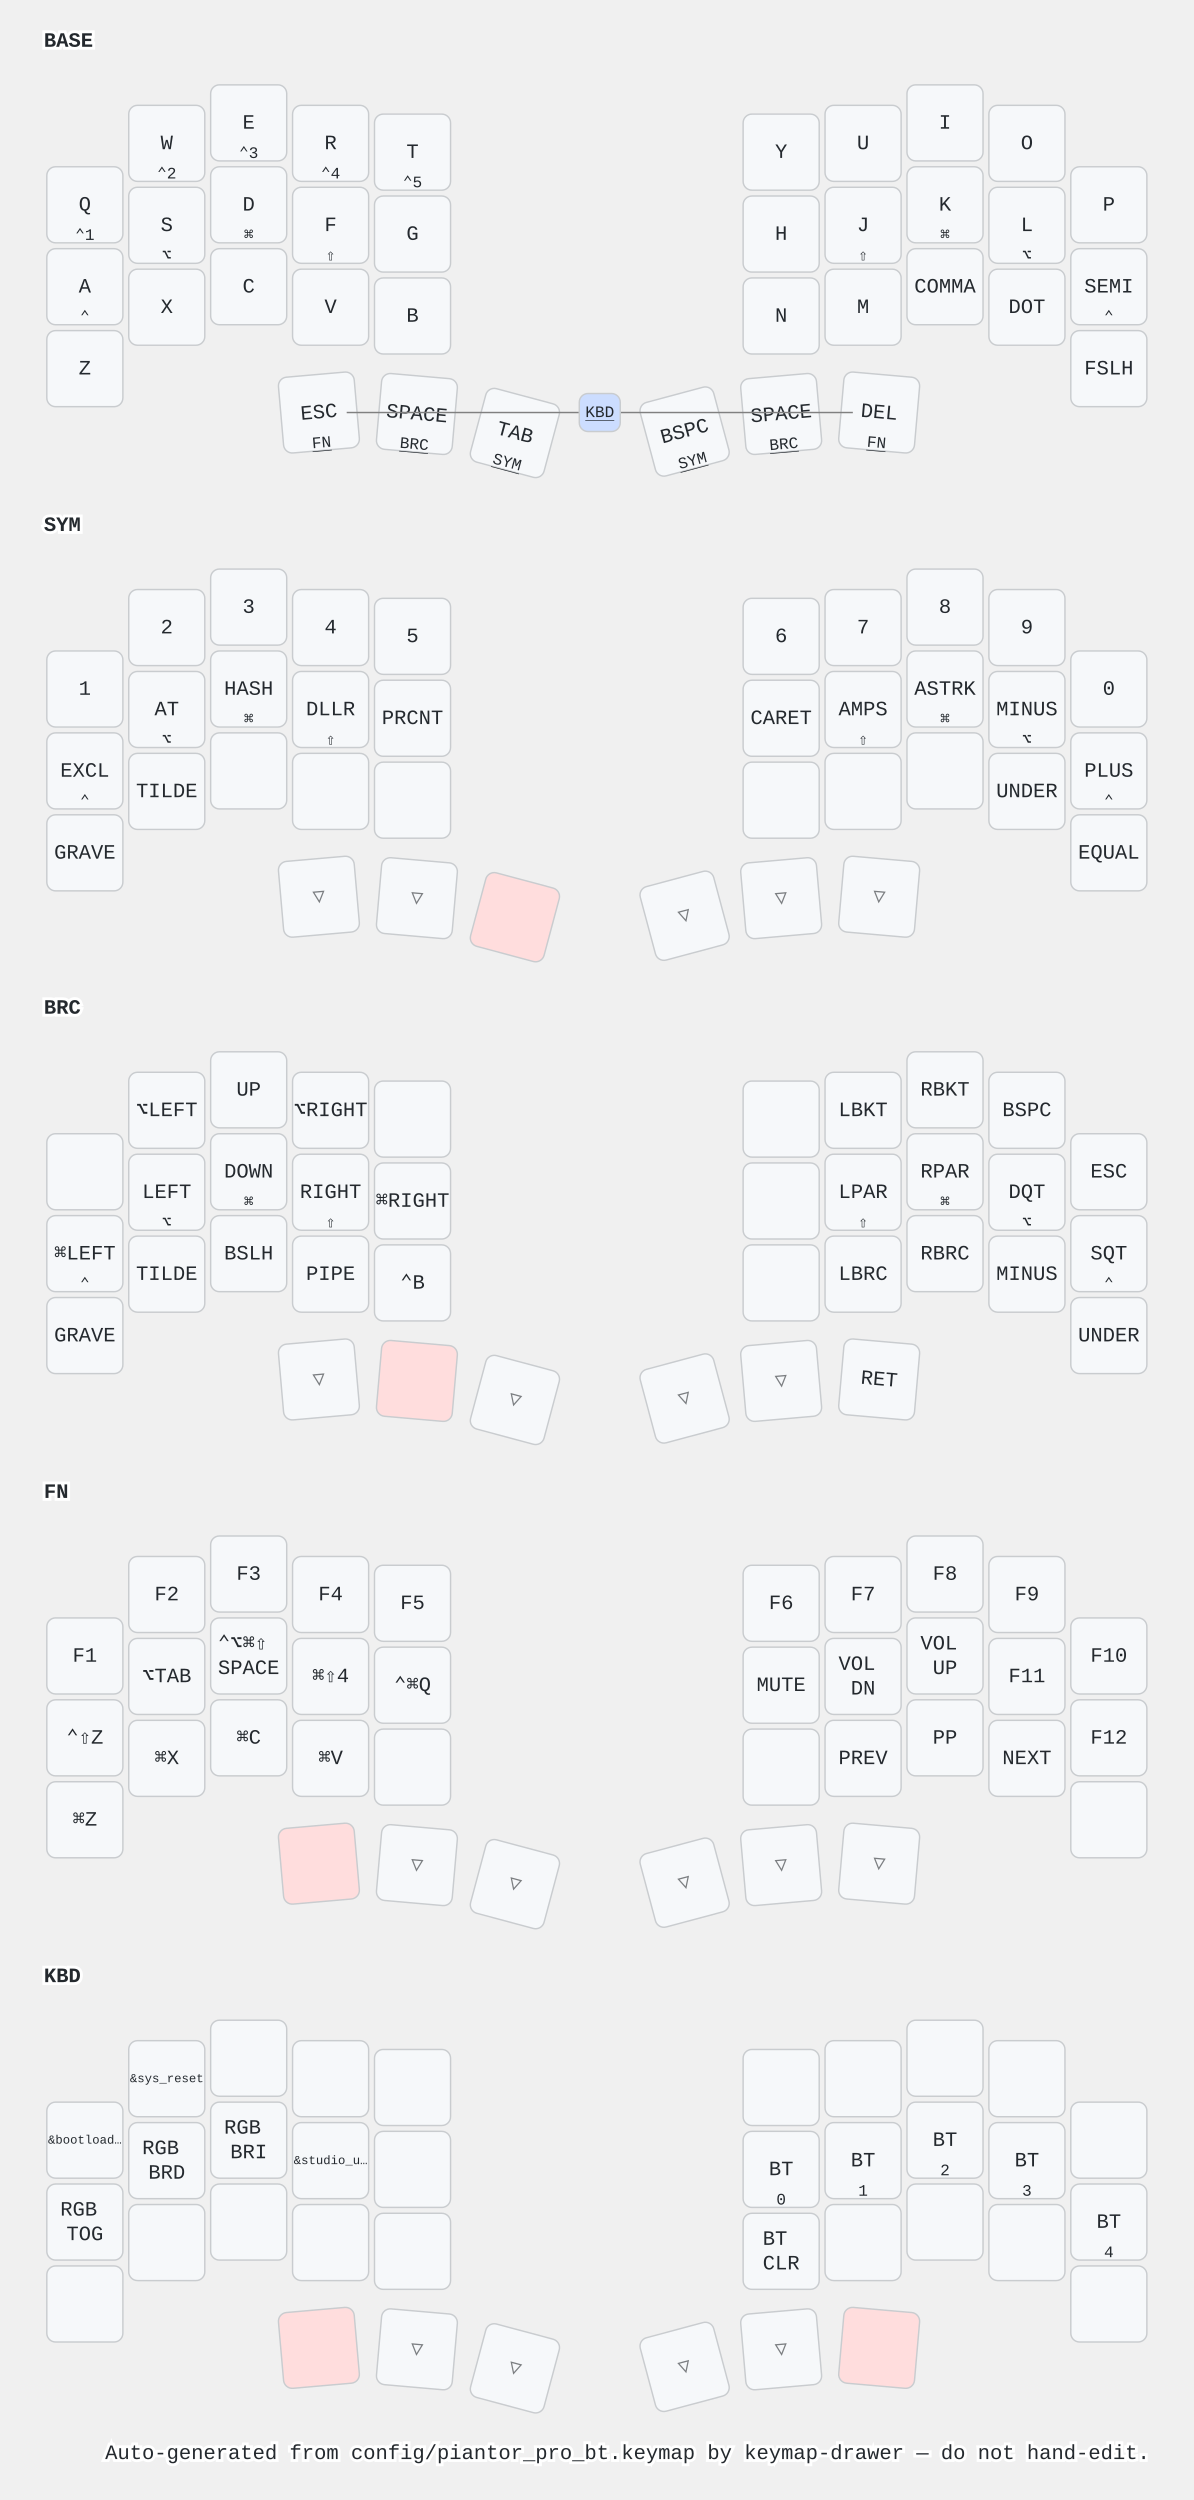
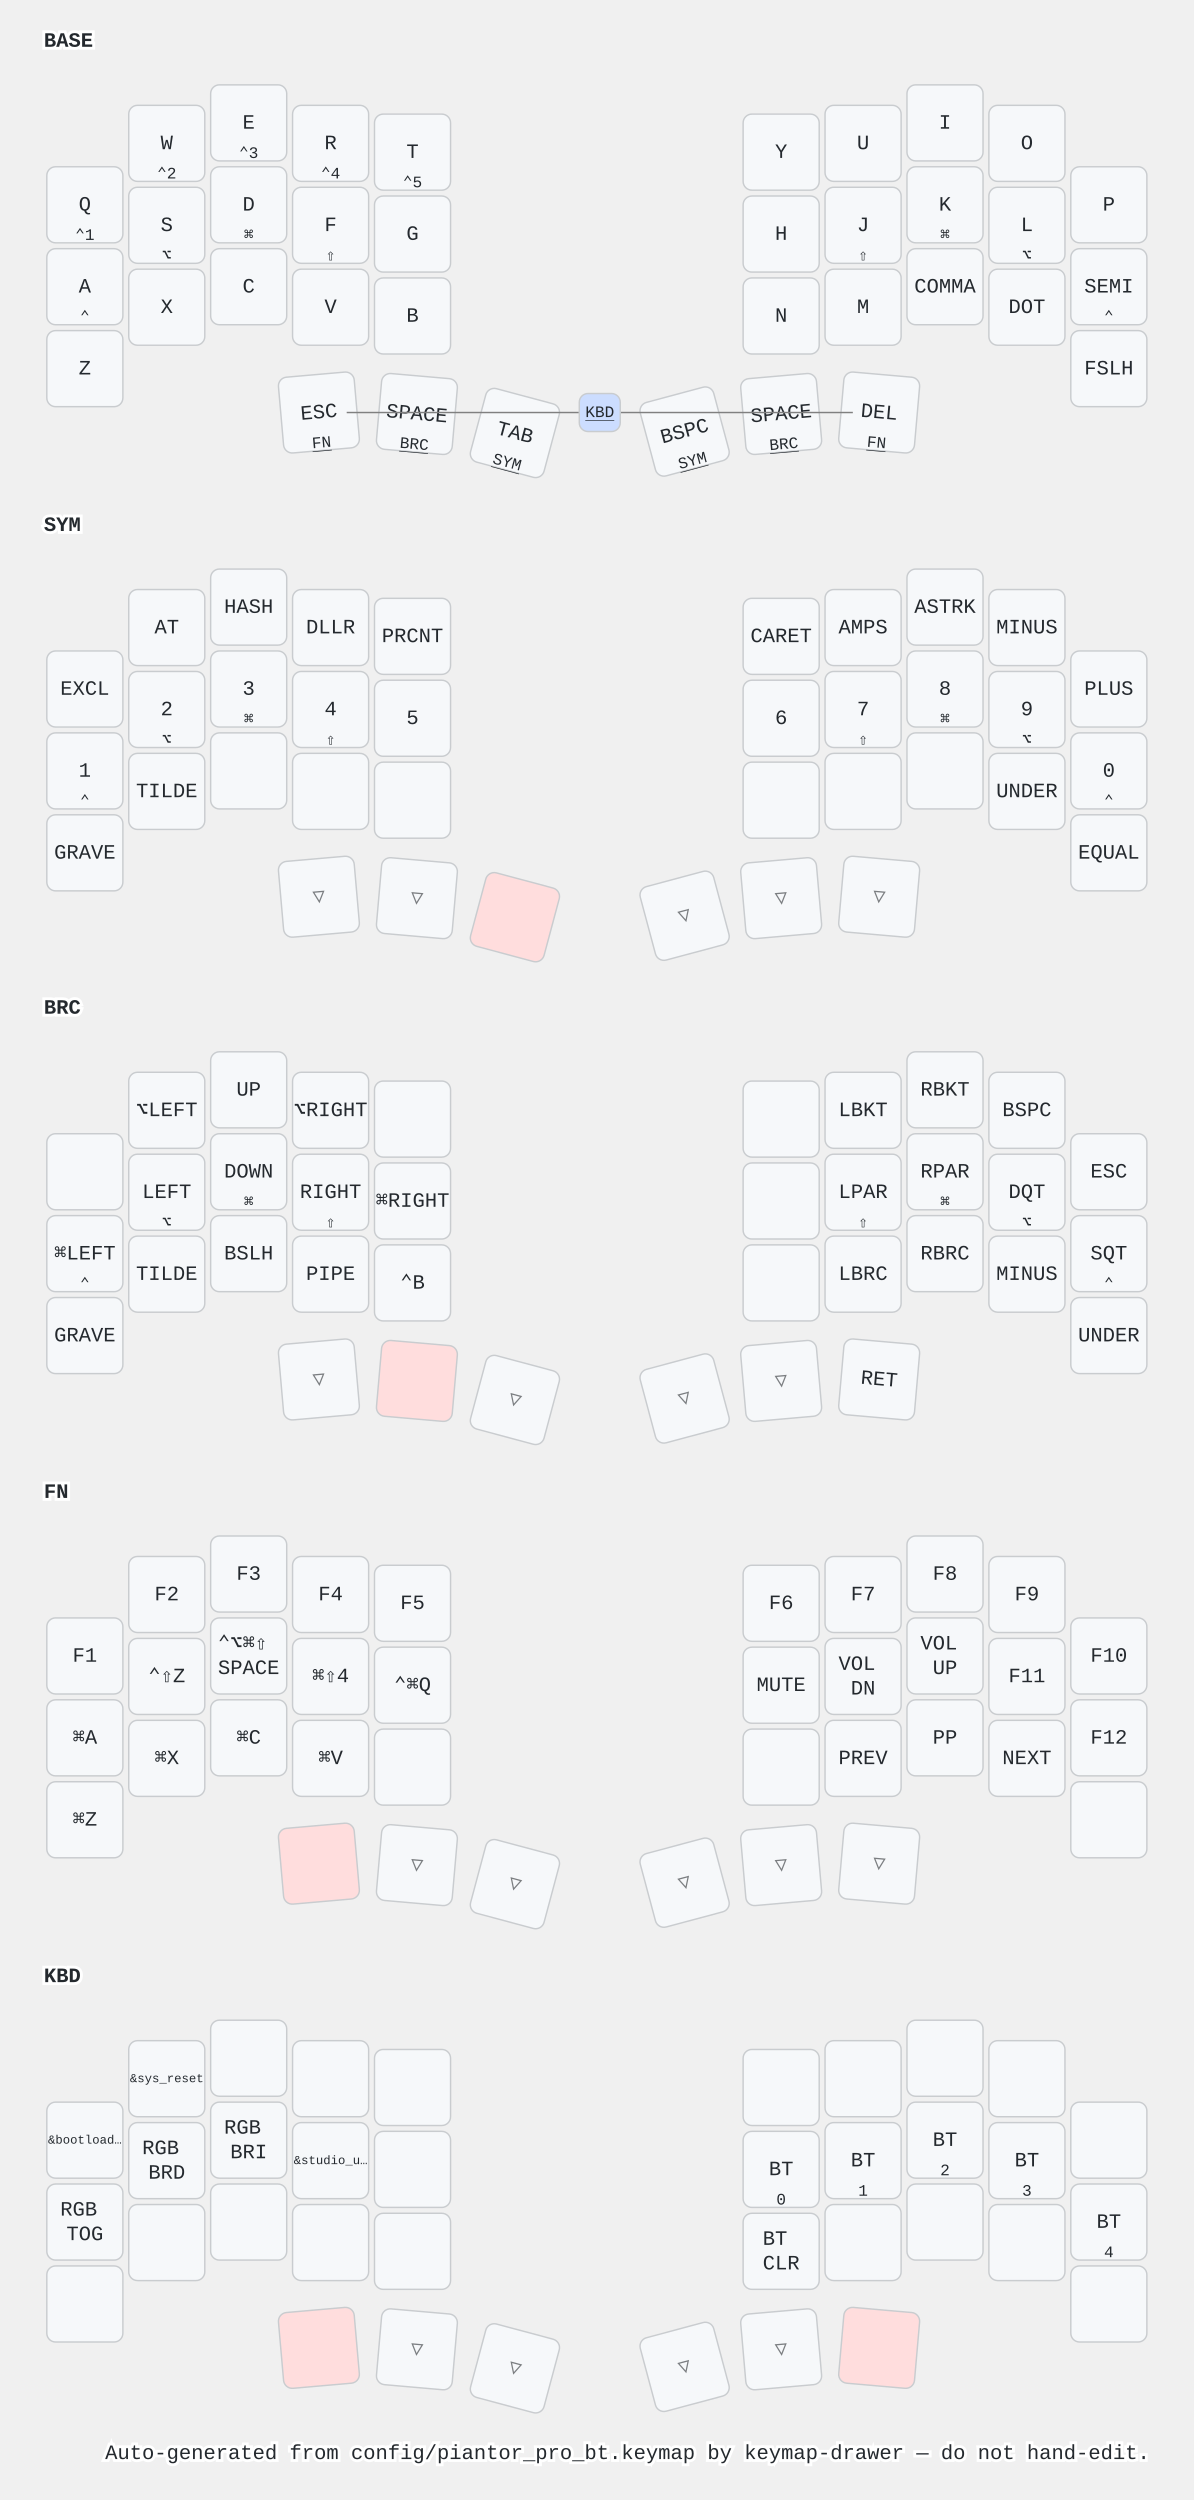
<svg xmlns="http://www.w3.org/2000/svg" width="816" height="1709" viewBox="0 0 816 1709" class="keymap">
  <style>/* inherit to force styles through use tags */
svg path {
    fill: inherit;
}

/* font and background color specifications */
svg.keymap {
    font-family: SFMono-Regular,Consolas,Liberation Mono,Menlo,monospace;
    font-size: 14px;
    font-kerning: normal;
    text-rendering: optimizeLegibility;
    fill: #24292e;
}

/* default key styling */
rect.key {
    fill: #f6f8fa;
}

rect.key, rect.combo {
    stroke: #c9cccf;
    stroke-width: 1;
}

/* default key side styling, only used is draw_key_sides is set */
rect.side {
    filter: brightness(90%);
}

/* color accent for combo boxes */
rect.combo, rect.combo-separate {
    fill: #cdf;
}

/* color accent for held keys */
rect.held, rect.combo.held {
    fill: #fdd;
}

/* color accent for ghost (optional) keys */
rect.ghost, rect.combo.ghost {
    stroke-dasharray: 4, 4;
    stroke-width: 2;
}

text {
    text-anchor: middle;
    dominant-baseline: middle;
}

/* styling for layer labels */
text.label {
    font-weight: bold;
    text-anchor: start;
    stroke: white;
    stroke-width: 4;
    paint-order: stroke;
}

/* styling for optional footer */
text.footer {
    text-anchor: end;
    dominant-baseline: auto;
    stroke: white;
    stroke-width: 4;
    paint-order: stroke;
}

/* styling for combo tap, and key non-tap label text */
text.combo, text.hold, text.shifted, text.left, text.right, text.tl, text.tr, text.bl, text.br {
    font-size: 11px;
}

text.hold, text.bl, text.br {
    text-anchor: middle;
    dominant-baseline: auto;
}

text.shifted, text.tl, text.tr {
    text-anchor: middle;
    dominant-baseline: hanging;
}

text.left, text.tl, text.bl {
    text-anchor: start;
}

text.right, text.tr, text.br {
    text-anchor: end;
}

text.layer-activator {
    text-decoration: underline;
}

/* styling for hold/shifted label text in combo box */
text.combo.hold, text.combo.shifted, text.combo.left, text.combo.right {
    font-size: 8px;
}

/* lighter symbol for transparent keys */
text.trans {
    fill: #7b7e81;
}

/* styling for combo dendrons */
path.combo {
    stroke-width: 1;
    stroke: gray;
    fill: none;
}

/* Start Tabler Icons Cleanup */
/* cannot use height/width with glyphs */
.icon-tabler &gt; path {
    fill: inherit;
    stroke: inherit;
    stroke-width: 2;
}
/* hide tabler's default box */
.icon-tabler &gt; path[stroke="none"][fill="none"] {
    visibility: hidden;
}
/* End Tabler Icons Cleanup */

@media (prefers-color-scheme: dark) {
svg.keymap { fill: #d1d6db; }
rect.key { fill: #3f4750; }
rect.key, rect.combo { stroke: #60666c; }
rect.combo, rect.combo-separate { fill: #1f3d7a; }
rect.held, rect.combo.held { fill: #854747; }
text.label, text.footer { stroke: black; }
text.trans { fill: #7e8184; }
path.combo { stroke: #7f7f7f; }

}</style>
  <g transform="translate(30, 0)" class="layer-BASE">
    <text x="0" y="28" class="label" id="BASE">BASE</text>
    <g transform="translate(0, 56)">
      <g transform="translate(28, 84)" class="key keypos-0">
        <rect rx="6" ry="6" x="-26" y="-26" width="52" height="52" class="key" />
        <text x="0" y="0" class="key tap">Q</text>
        <text x="0" y="24" class="key hold">⌃1</text>
      </g>
      <g transform="translate(84, 42)" class="key keypos-1">
        <rect rx="6" ry="6" x="-26" y="-26" width="52" height="52" class="key" />
        <text x="0" y="0" class="key tap">W</text>
        <text x="0" y="24" class="key hold">⌃2</text>
      </g>
      <g transform="translate(140, 28)" class="key keypos-2">
        <rect rx="6" ry="6" x="-26" y="-26" width="52" height="52" class="key" />
        <text x="0" y="0" class="key tap">E</text>
        <text x="0" y="24" class="key hold">⌃3</text>
      </g>
      <g transform="translate(196, 42)" class="key keypos-3">
        <rect rx="6" ry="6" x="-26" y="-26" width="52" height="52" class="key" />
        <text x="0" y="0" class="key tap">R</text>
        <text x="0" y="24" class="key hold">⌃4</text>
      </g>
      <g transform="translate(252, 48)" class="key keypos-4">
        <rect rx="6" ry="6" x="-26" y="-26" width="52" height="52" class="key" />
        <text x="0" y="0" class="key tap">T</text>
        <text x="0" y="24" class="key hold">⌃5</text>
      </g>
      <g transform="translate(504, 48)" class="key keypos-5">
        <rect rx="6" ry="6" x="-26" y="-26" width="52" height="52" class="key" />
        <text x="0" y="0" class="key tap">Y</text>
      </g>
      <g transform="translate(560, 42)" class="key keypos-6">
        <rect rx="6" ry="6" x="-26" y="-26" width="52" height="52" class="key" />
        <text x="0" y="0" class="key tap">U</text>
      </g>
      <g transform="translate(616, 28)" class="key keypos-7">
        <rect rx="6" ry="6" x="-26" y="-26" width="52" height="52" class="key" />
        <text x="0" y="0" class="key tap">I</text>
      </g>
      <g transform="translate(672, 42)" class="key keypos-8">
        <rect rx="6" ry="6" x="-26" y="-26" width="52" height="52" class="key" />
        <text x="0" y="0" class="key tap">O</text>
      </g>
      <g transform="translate(728, 84)" class="key keypos-9">
        <rect rx="6" ry="6" x="-26" y="-26" width="52" height="52" class="key" />
        <text x="0" y="0" class="key tap">P</text>
      </g>
      <g transform="translate(28, 140)" class="key keypos-10">
        <rect rx="6" ry="6" x="-26" y="-26" width="52" height="52" class="key" />
        <text x="0" y="0" class="key tap">A</text>
        <text x="0" y="24" class="key hold">⌃</text>
      </g>
      <g transform="translate(84, 98)" class="key keypos-11">
        <rect rx="6" ry="6" x="-26" y="-26" width="52" height="52" class="key" />
        <text x="0" y="0" class="key tap">S</text>
        <text x="0" y="24" class="key hold">⌥</text>
      </g>
      <g transform="translate(140, 84)" class="key keypos-12">
        <rect rx="6" ry="6" x="-26" y="-26" width="52" height="52" class="key" />
        <text x="0" y="0" class="key tap">D</text>
        <text x="0" y="24" class="key hold">⌘</text>
      </g>
      <g transform="translate(196, 98)" class="key keypos-13">
        <rect rx="6" ry="6" x="-26" y="-26" width="52" height="52" class="key" />
        <text x="0" y="0" class="key tap">F</text>
        <text x="0" y="24" class="key hold">⇧</text>
      </g>
      <g transform="translate(252, 104)" class="key keypos-14">
        <rect rx="6" ry="6" x="-26" y="-26" width="52" height="52" class="key" />
        <text x="0" y="0" class="key tap">G</text>
      </g>
      <g transform="translate(504, 104)" class="key keypos-15">
        <rect rx="6" ry="6" x="-26" y="-26" width="52" height="52" class="key" />
        <text x="0" y="0" class="key tap">H</text>
      </g>
      <g transform="translate(560, 98)" class="key keypos-16">
        <rect rx="6" ry="6" x="-26" y="-26" width="52" height="52" class="key" />
        <text x="0" y="0" class="key tap">J</text>
        <text x="0" y="24" class="key hold">⇧</text>
      </g>
      <g transform="translate(616, 84)" class="key keypos-17">
        <rect rx="6" ry="6" x="-26" y="-26" width="52" height="52" class="key" />
        <text x="0" y="0" class="key tap">K</text>
        <text x="0" y="24" class="key hold">⌘</text>
      </g>
      <g transform="translate(672, 98)" class="key keypos-18">
        <rect rx="6" ry="6" x="-26" y="-26" width="52" height="52" class="key" />
        <text x="0" y="0" class="key tap">L</text>
        <text x="0" y="24" class="key hold">⌥</text>
      </g>
      <g transform="translate(728, 140)" class="key keypos-19">
        <rect rx="6" ry="6" x="-26" y="-26" width="52" height="52" class="key" />
        <text x="0" y="0" class="key tap">SEMI</text>
        <text x="0" y="24" class="key hold">⌃</text>
      </g>
      <g transform="translate(28, 196)" class="key keypos-20">
        <rect rx="6" ry="6" x="-26" y="-26" width="52" height="52" class="key" />
        <text x="0" y="0" class="key tap">Z</text>
      </g>
      <g transform="translate(84, 154)" class="key keypos-21">
        <rect rx="6" ry="6" x="-26" y="-26" width="52" height="52" class="key" />
        <text x="0" y="0" class="key tap">X</text>
      </g>
      <g transform="translate(140, 140)" class="key keypos-22">
        <rect rx="6" ry="6" x="-26" y="-26" width="52" height="52" class="key" />
        <text x="0" y="0" class="key tap">C</text>
      </g>
      <g transform="translate(196, 154)" class="key keypos-23">
        <rect rx="6" ry="6" x="-26" y="-26" width="52" height="52" class="key" />
        <text x="0" y="0" class="key tap">V</text>
      </g>
      <g transform="translate(252, 160)" class="key keypos-24">
        <rect rx="6" ry="6" x="-26" y="-26" width="52" height="52" class="key" />
        <text x="0" y="0" class="key tap">B</text>
      </g>
      <g transform="translate(504, 160)" class="key keypos-25">
        <rect rx="6" ry="6" x="-26" y="-26" width="52" height="52" class="key" />
        <text x="0" y="0" class="key tap">N</text>
      </g>
      <g transform="translate(560, 154)" class="key keypos-26">
        <rect rx="6" ry="6" x="-26" y="-26" width="52" height="52" class="key" />
        <text x="0" y="0" class="key tap">M</text>
      </g>
      <g transform="translate(616, 140)" class="key keypos-27">
        <rect rx="6" ry="6" x="-26" y="-26" width="52" height="52" class="key" />
        <text x="0" y="0" class="key tap">COMMA</text>
      </g>
      <g transform="translate(672, 154)" class="key keypos-28">
        <rect rx="6" ry="6" x="-26" y="-26" width="52" height="52" class="key" />
        <text x="0" y="0" class="key tap">DOT</text>
      </g>
      <g transform="translate(728, 196)" class="key keypos-29">
        <rect rx="6" ry="6" x="-26" y="-26" width="52" height="52" class="key" />
        <text x="0" y="0" class="key tap">FSLH</text>
      </g>
      <g transform="translate(188, 226) rotate(-5.0)" class="key keypos-30">
        <rect rx="6" ry="6" x="-26" y="-26" width="52" height="52" class="key" />
        <text x="0" y="0" class="key tap">ESC</text>
        <a href="#FN">
          <text x="0" y="24" class="key hold layer-activator">FN</text>
        </a>
      </g>
      <g transform="translate(255, 227) rotate(5.0)" class="key keypos-31">
        <rect rx="6" ry="6" x="-26" y="-26" width="52" height="52" class="key" />
        <text x="0" y="0" class="key tap">SPACE</text>
        <a href="#BRC">
          <text x="0" y="24" class="key hold layer-activator">BRC</text>
        </a>
      </g>
      <g transform="translate(322, 240) rotate(15.0)" class="key keypos-32">
        <rect rx="6" ry="6" x="-26" y="-26" width="52" height="52" class="key" />
        <text x="0" y="0" class="key tap">TAB</text>
        <a href="#SYM">
          <text x="0" y="24" class="key hold layer-activator">SYM</text>
        </a>
      </g>
      <g transform="translate(438, 239) rotate(-15.0)" class="key keypos-33">
        <rect rx="6" ry="6" x="-26" y="-26" width="52" height="52" class="key" />
        <text x="0" y="0" class="key tap">BSPC</text>
        <a href="#SYM">
          <text x="0" y="24" class="key hold layer-activator">SYM</text>
        </a>
      </g>
      <g transform="translate(504, 227) rotate(-5.0)" class="key keypos-34">
        <rect rx="6" ry="6" x="-26" y="-26" width="52" height="52" class="key" />
        <text x="0" y="0" class="key tap">SPACE</text>
        <a href="#BRC">
          <text x="0" y="24" class="key hold layer-activator">BRC</text>
        </a>
      </g>
      <g transform="translate(571, 226) rotate(5.0)" class="key keypos-35">
        <rect rx="6" ry="6" x="-26" y="-26" width="52" height="52" class="key" />
        <text x="0" y="0" class="key tap">DEL</text>
        <a href="#FN">
          <text x="0" y="24" class="key hold layer-activator">FN</text>
        </a>
      </g>
      <g class="combo combopos-0">
        <path d="M380,226 l-173,0" class="combo" />
        <path d="M380,226 l173,0" class="combo" />
        <rect rx="6" ry="6" x="366" y="213" width="28" height="26" class="combo" />
        <a href="#KBD">
          <text x="380" y="226" class="combo tap layer-activator">KBD</text>
        </a>
      </g>
    </g>
  </g>
  <g transform="translate(30, 331)" class="layer-SYM">
    <text x="0" y="28" class="label" id="SYM">SYM</text>
    <g transform="translate(0, 56)">
      <g transform="translate(28, 84)" class="key keypos-0">
        <rect rx="6" ry="6" x="-26" y="-26" width="52" height="52" class="key" />
+         <text x="0" y="0" class="key tap">EXCL</text>
+       </g>
+       <g transform="translate(84, 42)" class="key keypos-1">
+         <rect rx="6" ry="6" x="-26" y="-26" width="52" height="52" class="key" />
+         <text x="0" y="0" class="key tap">AT</text>
+       </g>
+       <g transform="translate(140, 28)" class="key keypos-2">
+         <rect rx="6" ry="6" x="-26" y="-26" width="52" height="52" class="key" />
+         <text x="0" y="0" class="key tap">HASH</text>
+       </g>
+       <g transform="translate(196, 42)" class="key keypos-3">
+         <rect rx="6" ry="6" x="-26" y="-26" width="52" height="52" class="key" />
+         <text x="0" y="0" class="key tap">DLLR</text>
+       </g>
+       <g transform="translate(252, 48)" class="key keypos-4">
+         <rect rx="6" ry="6" x="-26" y="-26" width="52" height="52" class="key" />
+         <text x="0" y="0" class="key tap">PRCNT</text>
+       </g>
+       <g transform="translate(504, 48)" class="key keypos-5">
+         <rect rx="6" ry="6" x="-26" y="-26" width="52" height="52" class="key" />
+         <text x="0" y="0" class="key tap">CARET</text>
+       </g>
+       <g transform="translate(560, 42)" class="key keypos-6">
+         <rect rx="6" ry="6" x="-26" y="-26" width="52" height="52" class="key" />
+         <text x="0" y="0" class="key tap">AMPS</text>
+       </g>
+       <g transform="translate(616, 28)" class="key keypos-7">
+         <rect rx="6" ry="6" x="-26" y="-26" width="52" height="52" class="key" />
+         <text x="0" y="0" class="key tap">ASTRK</text>
+       </g>
+       <g transform="translate(672, 42)" class="key keypos-8">
+         <rect rx="6" ry="6" x="-26" y="-26" width="52" height="52" class="key" />
+         <text x="0" y="0" class="key tap">MINUS</text>
+       </g>
+       <g transform="translate(728, 84)" class="key keypos-9">
+         <rect rx="6" ry="6" x="-26" y="-26" width="52" height="52" class="key" />
+         <text x="0" y="0" class="key tap">PLUS</text>
+       </g>
+       <g transform="translate(28, 140)" class="key keypos-10">
+         <rect rx="6" ry="6" x="-26" y="-26" width="52" height="52" class="key" />
        <text x="0" y="0" class="key tap">1</text>
-       </g>
-       <g transform="translate(84, 42)" class="key keypos-1">
+         <text x="0" y="24" class="key hold">⌃</text>
+       </g>
+       <g transform="translate(84, 98)" class="key keypos-11">
        <rect rx="6" ry="6" x="-26" y="-26" width="52" height="52" class="key" />
        <text x="0" y="0" class="key tap">2</text>
-       </g>
-       <g transform="translate(140, 28)" class="key keypos-2">
+         <text x="0" y="24" class="key hold">⌥</text>
+       </g>
+       <g transform="translate(140, 84)" class="key keypos-12">
        <rect rx="6" ry="6" x="-26" y="-26" width="52" height="52" class="key" />
        <text x="0" y="0" class="key tap">3</text>
-       </g>
-       <g transform="translate(196, 42)" class="key keypos-3">
+         <text x="0" y="24" class="key hold">⌘</text>
+       </g>
+       <g transform="translate(196, 98)" class="key keypos-13">
        <rect rx="6" ry="6" x="-26" y="-26" width="52" height="52" class="key" />
        <text x="0" y="0" class="key tap">4</text>
-       </g>
-       <g transform="translate(252, 48)" class="key keypos-4">
+         <text x="0" y="24" class="key hold">⇧</text>
+       </g>
+       <g transform="translate(252, 104)" class="key keypos-14">
        <rect rx="6" ry="6" x="-26" y="-26" width="52" height="52" class="key" />
        <text x="0" y="0" class="key tap">5</text>
      </g>
-       <g transform="translate(504, 48)" class="key keypos-5">
+       <g transform="translate(504, 104)" class="key keypos-15">
        <rect rx="6" ry="6" x="-26" y="-26" width="52" height="52" class="key" />
        <text x="0" y="0" class="key tap">6</text>
      </g>
-       <g transform="translate(560, 42)" class="key keypos-6">
+       <g transform="translate(560, 98)" class="key keypos-16">
        <rect rx="6" ry="6" x="-26" y="-26" width="52" height="52" class="key" />
        <text x="0" y="0" class="key tap">7</text>
-       </g>
-       <g transform="translate(616, 28)" class="key keypos-7">
+         <text x="0" y="24" class="key hold">⇧</text>
+       </g>
+       <g transform="translate(616, 84)" class="key keypos-17">
        <rect rx="6" ry="6" x="-26" y="-26" width="52" height="52" class="key" />
        <text x="0" y="0" class="key tap">8</text>
-       </g>
-       <g transform="translate(672, 42)" class="key keypos-8">
+         <text x="0" y="24" class="key hold">⌘</text>
+       </g>
+       <g transform="translate(672, 98)" class="key keypos-18">
        <rect rx="6" ry="6" x="-26" y="-26" width="52" height="52" class="key" />
        <text x="0" y="0" class="key tap">9</text>
-       </g>
-       <g transform="translate(728, 84)" class="key keypos-9">
+         <text x="0" y="24" class="key hold">⌥</text>
+       </g>
+       <g transform="translate(728, 140)" class="key keypos-19">
        <rect rx="6" ry="6" x="-26" y="-26" width="52" height="52" class="key" />
        <text x="0" y="0" class="key tap">0</text>
-       </g>
-       <g transform="translate(28, 140)" class="key keypos-10">
-         <rect rx="6" ry="6" x="-26" y="-26" width="52" height="52" class="key" />
-         <text x="0" y="0" class="key tap">EXCL</text>
-         <text x="0" y="24" class="key hold">⌃</text>
-       </g>
-       <g transform="translate(84, 98)" class="key keypos-11">
-         <rect rx="6" ry="6" x="-26" y="-26" width="52" height="52" class="key" />
-         <text x="0" y="0" class="key tap">AT</text>
-         <text x="0" y="24" class="key hold">⌥</text>
-       </g>
-       <g transform="translate(140, 84)" class="key keypos-12">
-         <rect rx="6" ry="6" x="-26" y="-26" width="52" height="52" class="key" />
-         <text x="0" y="0" class="key tap">HASH</text>
-         <text x="0" y="24" class="key hold">⌘</text>
-       </g>
-       <g transform="translate(196, 98)" class="key keypos-13">
-         <rect rx="6" ry="6" x="-26" y="-26" width="52" height="52" class="key" />
-         <text x="0" y="0" class="key tap">DLLR</text>
-         <text x="0" y="24" class="key hold">⇧</text>
-       </g>
-       <g transform="translate(252, 104)" class="key keypos-14">
-         <rect rx="6" ry="6" x="-26" y="-26" width="52" height="52" class="key" />
-         <text x="0" y="0" class="key tap">PRCNT</text>
-       </g>
-       <g transform="translate(504, 104)" class="key keypos-15">
-         <rect rx="6" ry="6" x="-26" y="-26" width="52" height="52" class="key" />
-         <text x="0" y="0" class="key tap">CARET</text>
-       </g>
-       <g transform="translate(560, 98)" class="key keypos-16">
-         <rect rx="6" ry="6" x="-26" y="-26" width="52" height="52" class="key" />
-         <text x="0" y="0" class="key tap">AMPS</text>
-         <text x="0" y="24" class="key hold">⇧</text>
-       </g>
-       <g transform="translate(616, 84)" class="key keypos-17">
-         <rect rx="6" ry="6" x="-26" y="-26" width="52" height="52" class="key" />
-         <text x="0" y="0" class="key tap">ASTRK</text>
-         <text x="0" y="24" class="key hold">⌘</text>
-       </g>
-       <g transform="translate(672, 98)" class="key keypos-18">
-         <rect rx="6" ry="6" x="-26" y="-26" width="52" height="52" class="key" />
-         <text x="0" y="0" class="key tap">MINUS</text>
-         <text x="0" y="24" class="key hold">⌥</text>
-       </g>
-       <g transform="translate(728, 140)" class="key keypos-19">
-         <rect rx="6" ry="6" x="-26" y="-26" width="52" height="52" class="key" />
-         <text x="0" y="0" class="key tap">PLUS</text>
        <text x="0" y="24" class="key hold">⌃</text>
      </g>
      <g transform="translate(28, 196)" class="key keypos-20">
        <rect rx="6" ry="6" x="-26" y="-26" width="52" height="52" class="key" />
        <text x="0" y="0" class="key tap">GRAVE</text>
      </g>
      <g transform="translate(84, 154)" class="key keypos-21">
        <rect rx="6" ry="6" x="-26" y="-26" width="52" height="52" class="key" />
        <text x="0" y="0" class="key tap">TILDE</text>
      </g>
      <g transform="translate(140, 140)" class="key keypos-22">
        <rect rx="6" ry="6" x="-26" y="-26" width="52" height="52" class="key" />
      </g>
      <g transform="translate(196, 154)" class="key keypos-23">
        <rect rx="6" ry="6" x="-26" y="-26" width="52" height="52" class="key" />
      </g>
      <g transform="translate(252, 160)" class="key keypos-24">
        <rect rx="6" ry="6" x="-26" y="-26" width="52" height="52" class="key" />
      </g>
      <g transform="translate(504, 160)" class="key keypos-25">
        <rect rx="6" ry="6" x="-26" y="-26" width="52" height="52" class="key" />
      </g>
      <g transform="translate(560, 154)" class="key keypos-26">
        <rect rx="6" ry="6" x="-26" y="-26" width="52" height="52" class="key" />
      </g>
      <g transform="translate(616, 140)" class="key keypos-27">
        <rect rx="6" ry="6" x="-26" y="-26" width="52" height="52" class="key" />
      </g>
      <g transform="translate(672, 154)" class="key keypos-28">
        <rect rx="6" ry="6" x="-26" y="-26" width="52" height="52" class="key" />
        <text x="0" y="0" class="key tap">UNDER</text>
      </g>
      <g transform="translate(728, 196)" class="key keypos-29">
        <rect rx="6" ry="6" x="-26" y="-26" width="52" height="52" class="key" />
        <text x="0" y="0" class="key tap">EQUAL</text>
      </g>
      <g transform="translate(188, 226) rotate(-5.0)" class="key trans keypos-30">
        <rect rx="6" ry="6" x="-26" y="-26" width="52" height="52" class="key trans" />
        <text x="0" y="0" class="key trans tap">▽</text>
      </g>
      <g transform="translate(255, 227) rotate(5.0)" class="key trans keypos-31">
        <rect rx="6" ry="6" x="-26" y="-26" width="52" height="52" class="key trans" />
        <text x="0" y="0" class="key trans tap">▽</text>
      </g>
      <g transform="translate(322, 240) rotate(15.0)" class="key held keypos-32">
        <rect rx="6" ry="6" x="-26" y="-26" width="52" height="52" class="key held" />
      </g>
      <g transform="translate(438, 239) rotate(-15.0)" class="key trans keypos-33">
        <rect rx="6" ry="6" x="-26" y="-26" width="52" height="52" class="key trans" />
        <text x="0" y="0" class="key trans tap">▽</text>
      </g>
      <g transform="translate(504, 227) rotate(-5.0)" class="key trans keypos-34">
        <rect rx="6" ry="6" x="-26" y="-26" width="52" height="52" class="key trans" />
        <text x="0" y="0" class="key trans tap">▽</text>
      </g>
      <g transform="translate(571, 226) rotate(5.0)" class="key trans keypos-35">
        <rect rx="6" ry="6" x="-26" y="-26" width="52" height="52" class="key trans" />
        <text x="0" y="0" class="key trans tap">▽</text>
      </g>
    </g>
  </g>
  <g transform="translate(30, 661)" class="layer-BRC">
    <text x="0" y="28" class="label" id="BRC">BRC</text>
    <g transform="translate(0, 56)">
      <g transform="translate(28, 84)" class="key keypos-0">
        <rect rx="6" ry="6" x="-26" y="-26" width="52" height="52" class="key" />
      </g>
      <g transform="translate(84, 42)" class="key keypos-1">
        <rect rx="6" ry="6" x="-26" y="-26" width="52" height="52" class="key" />
        <text x="0" y="0" class="key tap">⌥LEFT</text>
      </g>
      <g transform="translate(140, 28)" class="key keypos-2">
        <rect rx="6" ry="6" x="-26" y="-26" width="52" height="52" class="key" />
        <text x="0" y="0" class="key tap">UP</text>
      </g>
      <g transform="translate(196, 42)" class="key keypos-3">
        <rect rx="6" ry="6" x="-26" y="-26" width="52" height="52" class="key" />
        <text x="0" y="0" class="key tap">⌥RIGHT</text>
      </g>
      <g transform="translate(252, 48)" class="key keypos-4">
        <rect rx="6" ry="6" x="-26" y="-26" width="52" height="52" class="key" />
      </g>
      <g transform="translate(504, 48)" class="key keypos-5">
        <rect rx="6" ry="6" x="-26" y="-26" width="52" height="52" class="key" />
      </g>
      <g transform="translate(560, 42)" class="key keypos-6">
        <rect rx="6" ry="6" x="-26" y="-26" width="52" height="52" class="key" />
        <text x="0" y="0" class="key tap">LBKT</text>
      </g>
      <g transform="translate(616, 28)" class="key keypos-7">
        <rect rx="6" ry="6" x="-26" y="-26" width="52" height="52" class="key" />
        <text x="0" y="0" class="key tap">RBKT</text>
      </g>
      <g transform="translate(672, 42)" class="key keypos-8">
        <rect rx="6" ry="6" x="-26" y="-26" width="52" height="52" class="key" />
        <text x="0" y="0" class="key tap">BSPC</text>
      </g>
      <g transform="translate(728, 84)" class="key keypos-9">
        <rect rx="6" ry="6" x="-26" y="-26" width="52" height="52" class="key" />
        <text x="0" y="0" class="key tap">ESC</text>
      </g>
      <g transform="translate(28, 140)" class="key keypos-10">
        <rect rx="6" ry="6" x="-26" y="-26" width="52" height="52" class="key" />
        <text x="0" y="0" class="key tap">⌘LEFT</text>
        <text x="0" y="24" class="key hold">⌃</text>
      </g>
      <g transform="translate(84, 98)" class="key keypos-11">
        <rect rx="6" ry="6" x="-26" y="-26" width="52" height="52" class="key" />
        <text x="0" y="0" class="key tap">LEFT</text>
        <text x="0" y="24" class="key hold">⌥</text>
      </g>
      <g transform="translate(140, 84)" class="key keypos-12">
        <rect rx="6" ry="6" x="-26" y="-26" width="52" height="52" class="key" />
        <text x="0" y="0" class="key tap">DOWN</text>
        <text x="0" y="24" class="key hold">⌘</text>
      </g>
      <g transform="translate(196, 98)" class="key keypos-13">
        <rect rx="6" ry="6" x="-26" y="-26" width="52" height="52" class="key" />
        <text x="0" y="0" class="key tap">RIGHT</text>
        <text x="0" y="24" class="key hold">⇧</text>
      </g>
      <g transform="translate(252, 104)" class="key keypos-14">
        <rect rx="6" ry="6" x="-26" y="-26" width="52" height="52" class="key" />
        <text x="0" y="0" class="key tap">⌘RIGHT</text>
      </g>
      <g transform="translate(504, 104)" class="key keypos-15">
        <rect rx="6" ry="6" x="-26" y="-26" width="52" height="52" class="key" />
      </g>
      <g transform="translate(560, 98)" class="key keypos-16">
        <rect rx="6" ry="6" x="-26" y="-26" width="52" height="52" class="key" />
        <text x="0" y="0" class="key tap">LPAR</text>
        <text x="0" y="24" class="key hold">⇧</text>
      </g>
      <g transform="translate(616, 84)" class="key keypos-17">
        <rect rx="6" ry="6" x="-26" y="-26" width="52" height="52" class="key" />
        <text x="0" y="0" class="key tap">RPAR</text>
        <text x="0" y="24" class="key hold">⌘</text>
      </g>
      <g transform="translate(672, 98)" class="key keypos-18">
        <rect rx="6" ry="6" x="-26" y="-26" width="52" height="52" class="key" />
        <text x="0" y="0" class="key tap">DQT</text>
        <text x="0" y="24" class="key hold">⌥</text>
      </g>
      <g transform="translate(728, 140)" class="key keypos-19">
        <rect rx="6" ry="6" x="-26" y="-26" width="52" height="52" class="key" />
        <text x="0" y="0" class="key tap">SQT</text>
        <text x="0" y="24" class="key hold">⌃</text>
      </g>
      <g transform="translate(28, 196)" class="key keypos-20">
        <rect rx="6" ry="6" x="-26" y="-26" width="52" height="52" class="key" />
        <text x="0" y="0" class="key tap">GRAVE</text>
      </g>
      <g transform="translate(84, 154)" class="key keypos-21">
        <rect rx="6" ry="6" x="-26" y="-26" width="52" height="52" class="key" />
        <text x="0" y="0" class="key tap">TILDE</text>
      </g>
      <g transform="translate(140, 140)" class="key keypos-22">
        <rect rx="6" ry="6" x="-26" y="-26" width="52" height="52" class="key" />
        <text x="0" y="0" class="key tap">BSLH</text>
      </g>
      <g transform="translate(196, 154)" class="key keypos-23">
        <rect rx="6" ry="6" x="-26" y="-26" width="52" height="52" class="key" />
        <text x="0" y="0" class="key tap">PIPE</text>
      </g>
      <g transform="translate(252, 160)" class="key keypos-24">
        <rect rx="6" ry="6" x="-26" y="-26" width="52" height="52" class="key" />
        <text x="0" y="0" class="key tap">⌃B</text>
      </g>
      <g transform="translate(504, 160)" class="key keypos-25">
        <rect rx="6" ry="6" x="-26" y="-26" width="52" height="52" class="key" />
      </g>
      <g transform="translate(560, 154)" class="key keypos-26">
        <rect rx="6" ry="6" x="-26" y="-26" width="52" height="52" class="key" />
        <text x="0" y="0" class="key tap">LBRC</text>
      </g>
      <g transform="translate(616, 140)" class="key keypos-27">
        <rect rx="6" ry="6" x="-26" y="-26" width="52" height="52" class="key" />
        <text x="0" y="0" class="key tap">RBRC</text>
      </g>
      <g transform="translate(672, 154)" class="key keypos-28">
        <rect rx="6" ry="6" x="-26" y="-26" width="52" height="52" class="key" />
        <text x="0" y="0" class="key tap">MINUS</text>
      </g>
      <g transform="translate(728, 196)" class="key keypos-29">
        <rect rx="6" ry="6" x="-26" y="-26" width="52" height="52" class="key" />
        <text x="0" y="0" class="key tap">UNDER</text>
      </g>
      <g transform="translate(188, 226) rotate(-5.0)" class="key trans keypos-30">
        <rect rx="6" ry="6" x="-26" y="-26" width="52" height="52" class="key trans" />
        <text x="0" y="0" class="key trans tap">▽</text>
      </g>
      <g transform="translate(255, 227) rotate(5.0)" class="key held keypos-31">
        <rect rx="6" ry="6" x="-26" y="-26" width="52" height="52" class="key held" />
      </g>
      <g transform="translate(322, 240) rotate(15.0)" class="key trans keypos-32">
        <rect rx="6" ry="6" x="-26" y="-26" width="52" height="52" class="key trans" />
        <text x="0" y="0" class="key trans tap">▽</text>
      </g>
      <g transform="translate(438, 239) rotate(-15.0)" class="key trans keypos-33">
        <rect rx="6" ry="6" x="-26" y="-26" width="52" height="52" class="key trans" />
        <text x="0" y="0" class="key trans tap">▽</text>
      </g>
      <g transform="translate(504, 227) rotate(-5.0)" class="key trans keypos-34">
        <rect rx="6" ry="6" x="-26" y="-26" width="52" height="52" class="key trans" />
        <text x="0" y="0" class="key trans tap">▽</text>
      </g>
      <g transform="translate(571, 226) rotate(5.0)" class="key keypos-35">
        <rect rx="6" ry="6" x="-26" y="-26" width="52" height="52" class="key" />
        <text x="0" y="0" class="key tap">RET</text>
      </g>
    </g>
  </g>
  <g transform="translate(30, 992)" class="layer-FN">
    <text x="0" y="28" class="label" id="FN">FN</text>
    <g transform="translate(0, 56)">
      <g transform="translate(28, 84)" class="key keypos-0">
        <rect rx="6" ry="6" x="-26" y="-26" width="52" height="52" class="key" />
        <text x="0" y="0" class="key tap">F1</text>
      </g>
      <g transform="translate(84, 42)" class="key keypos-1">
        <rect rx="6" ry="6" x="-26" y="-26" width="52" height="52" class="key" />
        <text x="0" y="0" class="key tap">F2</text>
      </g>
      <g transform="translate(140, 28)" class="key keypos-2">
        <rect rx="6" ry="6" x="-26" y="-26" width="52" height="52" class="key" />
        <text x="0" y="0" class="key tap">F3</text>
      </g>
      <g transform="translate(196, 42)" class="key keypos-3">
        <rect rx="6" ry="6" x="-26" y="-26" width="52" height="52" class="key" />
        <text x="0" y="0" class="key tap">F4</text>
      </g>
      <g transform="translate(252, 48)" class="key keypos-4">
        <rect rx="6" ry="6" x="-26" y="-26" width="52" height="52" class="key" />
        <text x="0" y="0" class="key tap">F5</text>
      </g>
      <g transform="translate(504, 48)" class="key keypos-5">
        <rect rx="6" ry="6" x="-26" y="-26" width="52" height="52" class="key" />
        <text x="0" y="0" class="key tap">F6</text>
      </g>
      <g transform="translate(560, 42)" class="key keypos-6">
        <rect rx="6" ry="6" x="-26" y="-26" width="52" height="52" class="key" />
        <text x="0" y="0" class="key tap">F7</text>
      </g>
      <g transform="translate(616, 28)" class="key keypos-7">
        <rect rx="6" ry="6" x="-26" y="-26" width="52" height="52" class="key" />
        <text x="0" y="0" class="key tap">F8</text>
      </g>
      <g transform="translate(672, 42)" class="key keypos-8">
        <rect rx="6" ry="6" x="-26" y="-26" width="52" height="52" class="key" />
        <text x="0" y="0" class="key tap">F9</text>
      </g>
      <g transform="translate(728, 84)" class="key keypos-9">
        <rect rx="6" ry="6" x="-26" y="-26" width="52" height="52" class="key" />
        <text x="0" y="0" class="key tap">F10</text>
      </g>
      <g transform="translate(28, 140)" class="key keypos-10">
        <rect rx="6" ry="6" x="-26" y="-26" width="52" height="52" class="key" />
+         <text x="0" y="0" class="key tap">⌘A</text>
+       </g>
+       <g transform="translate(84, 98)" class="key keypos-11">
+         <rect rx="6" ry="6" x="-26" y="-26" width="52" height="52" class="key" />
        <text x="0" y="0" class="key tap">⌃⇧Z</text>
-       </g>
-       <g transform="translate(84, 98)" class="key keypos-11">
-         <rect rx="6" ry="6" x="-26" y="-26" width="52" height="52" class="key" />
-         <text x="0" y="0" class="key tap">⌥TAB</text>
      </g>
      <g transform="translate(140, 84)" class="key keypos-12">
        <rect rx="6" ry="6" x="-26" y="-26" width="52" height="52" class="key" />
        <text x="0" y="0" class="key tap">
          <tspan x="0" dy="-0.6em">⌃⌥⌘⇧</tspan>
          <tspan x="0" dy="1.2em">SPACE</tspan>
        </text>
      </g>
      <g transform="translate(196, 98)" class="key keypos-13">
        <rect rx="6" ry="6" x="-26" y="-26" width="52" height="52" class="key" />
        <text x="0" y="0" class="key tap">⌘⇧4</text>
      </g>
      <g transform="translate(252, 104)" class="key keypos-14">
        <rect rx="6" ry="6" x="-26" y="-26" width="52" height="52" class="key" />
        <text x="0" y="0" class="key tap">⌃⌘Q</text>
      </g>
      <g transform="translate(504, 104)" class="key keypos-15">
        <rect rx="6" ry="6" x="-26" y="-26" width="52" height="52" class="key" />
        <text x="0" y="0" class="key tap">MUTE</text>
      </g>
      <g transform="translate(560, 98)" class="key keypos-16">
        <rect rx="6" ry="6" x="-26" y="-26" width="52" height="52" class="key" />
        <text x="0" y="0" class="key tap">
          <tspan x="0" dy="-0.6em">VOL</tspan>
          <tspan x="0" dy="1.2em">DN</tspan>
        </text>
      </g>
      <g transform="translate(616, 84)" class="key keypos-17">
        <rect rx="6" ry="6" x="-26" y="-26" width="52" height="52" class="key" />
        <text x="0" y="0" class="key tap">
          <tspan x="0" dy="-0.6em">VOL</tspan>
          <tspan x="0" dy="1.2em">UP</tspan>
        </text>
      </g>
      <g transform="translate(672, 98)" class="key keypos-18">
        <rect rx="6" ry="6" x="-26" y="-26" width="52" height="52" class="key" />
        <text x="0" y="0" class="key tap">F11</text>
      </g>
      <g transform="translate(728, 140)" class="key keypos-19">
        <rect rx="6" ry="6" x="-26" y="-26" width="52" height="52" class="key" />
        <text x="0" y="0" class="key tap">F12</text>
      </g>
      <g transform="translate(28, 196)" class="key keypos-20">
        <rect rx="6" ry="6" x="-26" y="-26" width="52" height="52" class="key" />
        <text x="0" y="0" class="key tap">⌘Z</text>
      </g>
      <g transform="translate(84, 154)" class="key keypos-21">
        <rect rx="6" ry="6" x="-26" y="-26" width="52" height="52" class="key" />
        <text x="0" y="0" class="key tap">⌘X</text>
      </g>
      <g transform="translate(140, 140)" class="key keypos-22">
        <rect rx="6" ry="6" x="-26" y="-26" width="52" height="52" class="key" />
        <text x="0" y="0" class="key tap">⌘C</text>
      </g>
      <g transform="translate(196, 154)" class="key keypos-23">
        <rect rx="6" ry="6" x="-26" y="-26" width="52" height="52" class="key" />
        <text x="0" y="0" class="key tap">⌘V</text>
      </g>
      <g transform="translate(252, 160)" class="key keypos-24">
        <rect rx="6" ry="6" x="-26" y="-26" width="52" height="52" class="key" />
      </g>
      <g transform="translate(504, 160)" class="key keypos-25">
        <rect rx="6" ry="6" x="-26" y="-26" width="52" height="52" class="key" />
      </g>
      <g transform="translate(560, 154)" class="key keypos-26">
        <rect rx="6" ry="6" x="-26" y="-26" width="52" height="52" class="key" />
        <text x="0" y="0" class="key tap">PREV</text>
      </g>
      <g transform="translate(616, 140)" class="key keypos-27">
        <rect rx="6" ry="6" x="-26" y="-26" width="52" height="52" class="key" />
        <text x="0" y="0" class="key tap">PP</text>
      </g>
      <g transform="translate(672, 154)" class="key keypos-28">
        <rect rx="6" ry="6" x="-26" y="-26" width="52" height="52" class="key" />
        <text x="0" y="0" class="key tap">NEXT</text>
      </g>
      <g transform="translate(728, 196)" class="key keypos-29">
        <rect rx="6" ry="6" x="-26" y="-26" width="52" height="52" class="key" />
      </g>
      <g transform="translate(188, 226) rotate(-5.0)" class="key held keypos-30">
        <rect rx="6" ry="6" x="-26" y="-26" width="52" height="52" class="key held" />
      </g>
      <g transform="translate(255, 227) rotate(5.0)" class="key trans keypos-31">
        <rect rx="6" ry="6" x="-26" y="-26" width="52" height="52" class="key trans" />
        <text x="0" y="0" class="key trans tap">▽</text>
      </g>
      <g transform="translate(322, 240) rotate(15.0)" class="key trans keypos-32">
        <rect rx="6" ry="6" x="-26" y="-26" width="52" height="52" class="key trans" />
        <text x="0" y="0" class="key trans tap">▽</text>
      </g>
      <g transform="translate(438, 239) rotate(-15.0)" class="key trans keypos-33">
        <rect rx="6" ry="6" x="-26" y="-26" width="52" height="52" class="key trans" />
        <text x="0" y="0" class="key trans tap">▽</text>
      </g>
      <g transform="translate(504, 227) rotate(-5.0)" class="key trans keypos-34">
        <rect rx="6" ry="6" x="-26" y="-26" width="52" height="52" class="key trans" />
        <text x="0" y="0" class="key trans tap">▽</text>
      </g>
      <g transform="translate(571, 226) rotate(5.0)" class="key trans keypos-35">
        <rect rx="6" ry="6" x="-26" y="-26" width="52" height="52" class="key trans" />
        <text x="0" y="0" class="key trans tap">▽</text>
      </g>
    </g>
  </g>
  <g transform="translate(30, 1323)" class="layer-KBD">
    <text x="0" y="28" class="label" id="KBD">KBD</text>
    <g transform="translate(0, 56)">
      <g transform="translate(28, 84)" class="key keypos-0">
        <rect rx="6" ry="6" x="-26" y="-26" width="52" height="52" class="key" />
        <text x="0" y="0" class="key tap">
          <tspan style="font-size: 60%">&amp;bootload…</tspan>
        </text>
      </g>
      <g transform="translate(84, 42)" class="key keypos-1">
        <rect rx="6" ry="6" x="-26" y="-26" width="52" height="52" class="key" />
        <text x="0" y="0" class="key tap">
          <tspan style="font-size: 60%">&amp;sys_reset</tspan>
        </text>
      </g>
      <g transform="translate(140, 28)" class="key keypos-2">
        <rect rx="6" ry="6" x="-26" y="-26" width="52" height="52" class="key" />
      </g>
      <g transform="translate(196, 42)" class="key keypos-3">
        <rect rx="6" ry="6" x="-26" y="-26" width="52" height="52" class="key" />
      </g>
      <g transform="translate(252, 48)" class="key keypos-4">
        <rect rx="6" ry="6" x="-26" y="-26" width="52" height="52" class="key" />
      </g>
      <g transform="translate(504, 48)" class="key keypos-5">
        <rect rx="6" ry="6" x="-26" y="-26" width="52" height="52" class="key" />
      </g>
      <g transform="translate(560, 42)" class="key keypos-6">
        <rect rx="6" ry="6" x="-26" y="-26" width="52" height="52" class="key" />
      </g>
      <g transform="translate(616, 28)" class="key keypos-7">
        <rect rx="6" ry="6" x="-26" y="-26" width="52" height="52" class="key" />
      </g>
      <g transform="translate(672, 42)" class="key keypos-8">
        <rect rx="6" ry="6" x="-26" y="-26" width="52" height="52" class="key" />
      </g>
      <g transform="translate(728, 84)" class="key keypos-9">
        <rect rx="6" ry="6" x="-26" y="-26" width="52" height="52" class="key" />
      </g>
      <g transform="translate(28, 140)" class="key keypos-10">
        <rect rx="6" ry="6" x="-26" y="-26" width="52" height="52" class="key" />
        <text x="0" y="0" class="key tap">
          <tspan x="0" dy="-0.6em">RGB</tspan>
          <tspan x="0" dy="1.2em">TOG</tspan>
        </text>
      </g>
      <g transform="translate(84, 98)" class="key keypos-11">
        <rect rx="6" ry="6" x="-26" y="-26" width="52" height="52" class="key" />
        <text x="0" y="0" class="key tap">
          <tspan x="0" dy="-0.6em">RGB</tspan>
          <tspan x="0" dy="1.2em">BRD</tspan>
        </text>
      </g>
      <g transform="translate(140, 84)" class="key keypos-12">
        <rect rx="6" ry="6" x="-26" y="-26" width="52" height="52" class="key" />
        <text x="0" y="0" class="key tap">
          <tspan x="0" dy="-0.6em">RGB</tspan>
          <tspan x="0" dy="1.2em">BRI</tspan>
        </text>
      </g>
      <g transform="translate(196, 98)" class="key keypos-13">
        <rect rx="6" ry="6" x="-26" y="-26" width="52" height="52" class="key" />
        <text x="0" y="0" class="key tap">
          <tspan style="font-size: 60%">&amp;studio_u…</tspan>
        </text>
      </g>
      <g transform="translate(252, 104)" class="key keypos-14">
        <rect rx="6" ry="6" x="-26" y="-26" width="52" height="52" class="key" />
      </g>
      <g transform="translate(504, 104)" class="key keypos-15">
        <rect rx="6" ry="6" x="-26" y="-26" width="52" height="52" class="key" />
        <text x="0" y="0" class="key tap">BT</text>
        <text x="0" y="24" class="key hold">0</text>
      </g>
      <g transform="translate(560, 98)" class="key keypos-16">
        <rect rx="6" ry="6" x="-26" y="-26" width="52" height="52" class="key" />
        <text x="0" y="0" class="key tap">BT</text>
        <text x="0" y="24" class="key hold">1</text>
      </g>
      <g transform="translate(616, 84)" class="key keypos-17">
        <rect rx="6" ry="6" x="-26" y="-26" width="52" height="52" class="key" />
        <text x="0" y="0" class="key tap">BT</text>
        <text x="0" y="24" class="key hold">2</text>
      </g>
      <g transform="translate(672, 98)" class="key keypos-18">
        <rect rx="6" ry="6" x="-26" y="-26" width="52" height="52" class="key" />
        <text x="0" y="0" class="key tap">BT</text>
        <text x="0" y="24" class="key hold">3</text>
      </g>
      <g transform="translate(728, 140)" class="key keypos-19">
        <rect rx="6" ry="6" x="-26" y="-26" width="52" height="52" class="key" />
        <text x="0" y="0" class="key tap">BT</text>
        <text x="0" y="24" class="key hold">4</text>
      </g>
      <g transform="translate(28, 196)" class="key keypos-20">
        <rect rx="6" ry="6" x="-26" y="-26" width="52" height="52" class="key" />
      </g>
      <g transform="translate(84, 154)" class="key keypos-21">
        <rect rx="6" ry="6" x="-26" y="-26" width="52" height="52" class="key" />
      </g>
      <g transform="translate(140, 140)" class="key keypos-22">
        <rect rx="6" ry="6" x="-26" y="-26" width="52" height="52" class="key" />
      </g>
      <g transform="translate(196, 154)" class="key keypos-23">
        <rect rx="6" ry="6" x="-26" y="-26" width="52" height="52" class="key" />
      </g>
      <g transform="translate(252, 160)" class="key keypos-24">
        <rect rx="6" ry="6" x="-26" y="-26" width="52" height="52" class="key" />
      </g>
      <g transform="translate(504, 160)" class="key keypos-25">
        <rect rx="6" ry="6" x="-26" y="-26" width="52" height="52" class="key" />
        <text x="0" y="0" class="key tap">
          <tspan x="0" dy="-0.6em">BT</tspan>
          <tspan x="0" dy="1.2em">CLR</tspan>
        </text>
      </g>
      <g transform="translate(560, 154)" class="key keypos-26">
        <rect rx="6" ry="6" x="-26" y="-26" width="52" height="52" class="key" />
      </g>
      <g transform="translate(616, 140)" class="key keypos-27">
        <rect rx="6" ry="6" x="-26" y="-26" width="52" height="52" class="key" />
      </g>
      <g transform="translate(672, 154)" class="key keypos-28">
        <rect rx="6" ry="6" x="-26" y="-26" width="52" height="52" class="key" />
      </g>
      <g transform="translate(728, 196)" class="key keypos-29">
        <rect rx="6" ry="6" x="-26" y="-26" width="52" height="52" class="key" />
      </g>
      <g transform="translate(188, 226) rotate(-5.0)" class="key held keypos-30">
        <rect rx="6" ry="6" x="-26" y="-26" width="52" height="52" class="key held" />
      </g>
      <g transform="translate(255, 227) rotate(5.0)" class="key trans keypos-31">
        <rect rx="6" ry="6" x="-26" y="-26" width="52" height="52" class="key trans" />
        <text x="0" y="0" class="key trans tap">▽</text>
      </g>
      <g transform="translate(322, 240) rotate(15.0)" class="key trans keypos-32">
        <rect rx="6" ry="6" x="-26" y="-26" width="52" height="52" class="key trans" />
        <text x="0" y="0" class="key trans tap">▽</text>
      </g>
      <g transform="translate(438, 239) rotate(-15.0)" class="key trans keypos-33">
        <rect rx="6" ry="6" x="-26" y="-26" width="52" height="52" class="key trans" />
        <text x="0" y="0" class="key trans tap">▽</text>
      </g>
      <g transform="translate(504, 227) rotate(-5.0)" class="key trans keypos-34">
        <rect rx="6" ry="6" x="-26" y="-26" width="52" height="52" class="key trans" />
        <text x="0" y="0" class="key trans tap">▽</text>
      </g>
      <g transform="translate(571, 226) rotate(5.0)" class="key held keypos-35">
        <rect rx="6" ry="6" x="-26" y="-26" width="52" height="52" class="key held" />
      </g>
    </g>
  </g>
  <text x="786.0" y="1681.0" class="footer">Auto-generated from config/piantor_pro_bt.keymap by keymap-drawer — do not hand-edit.</text>
</svg>
